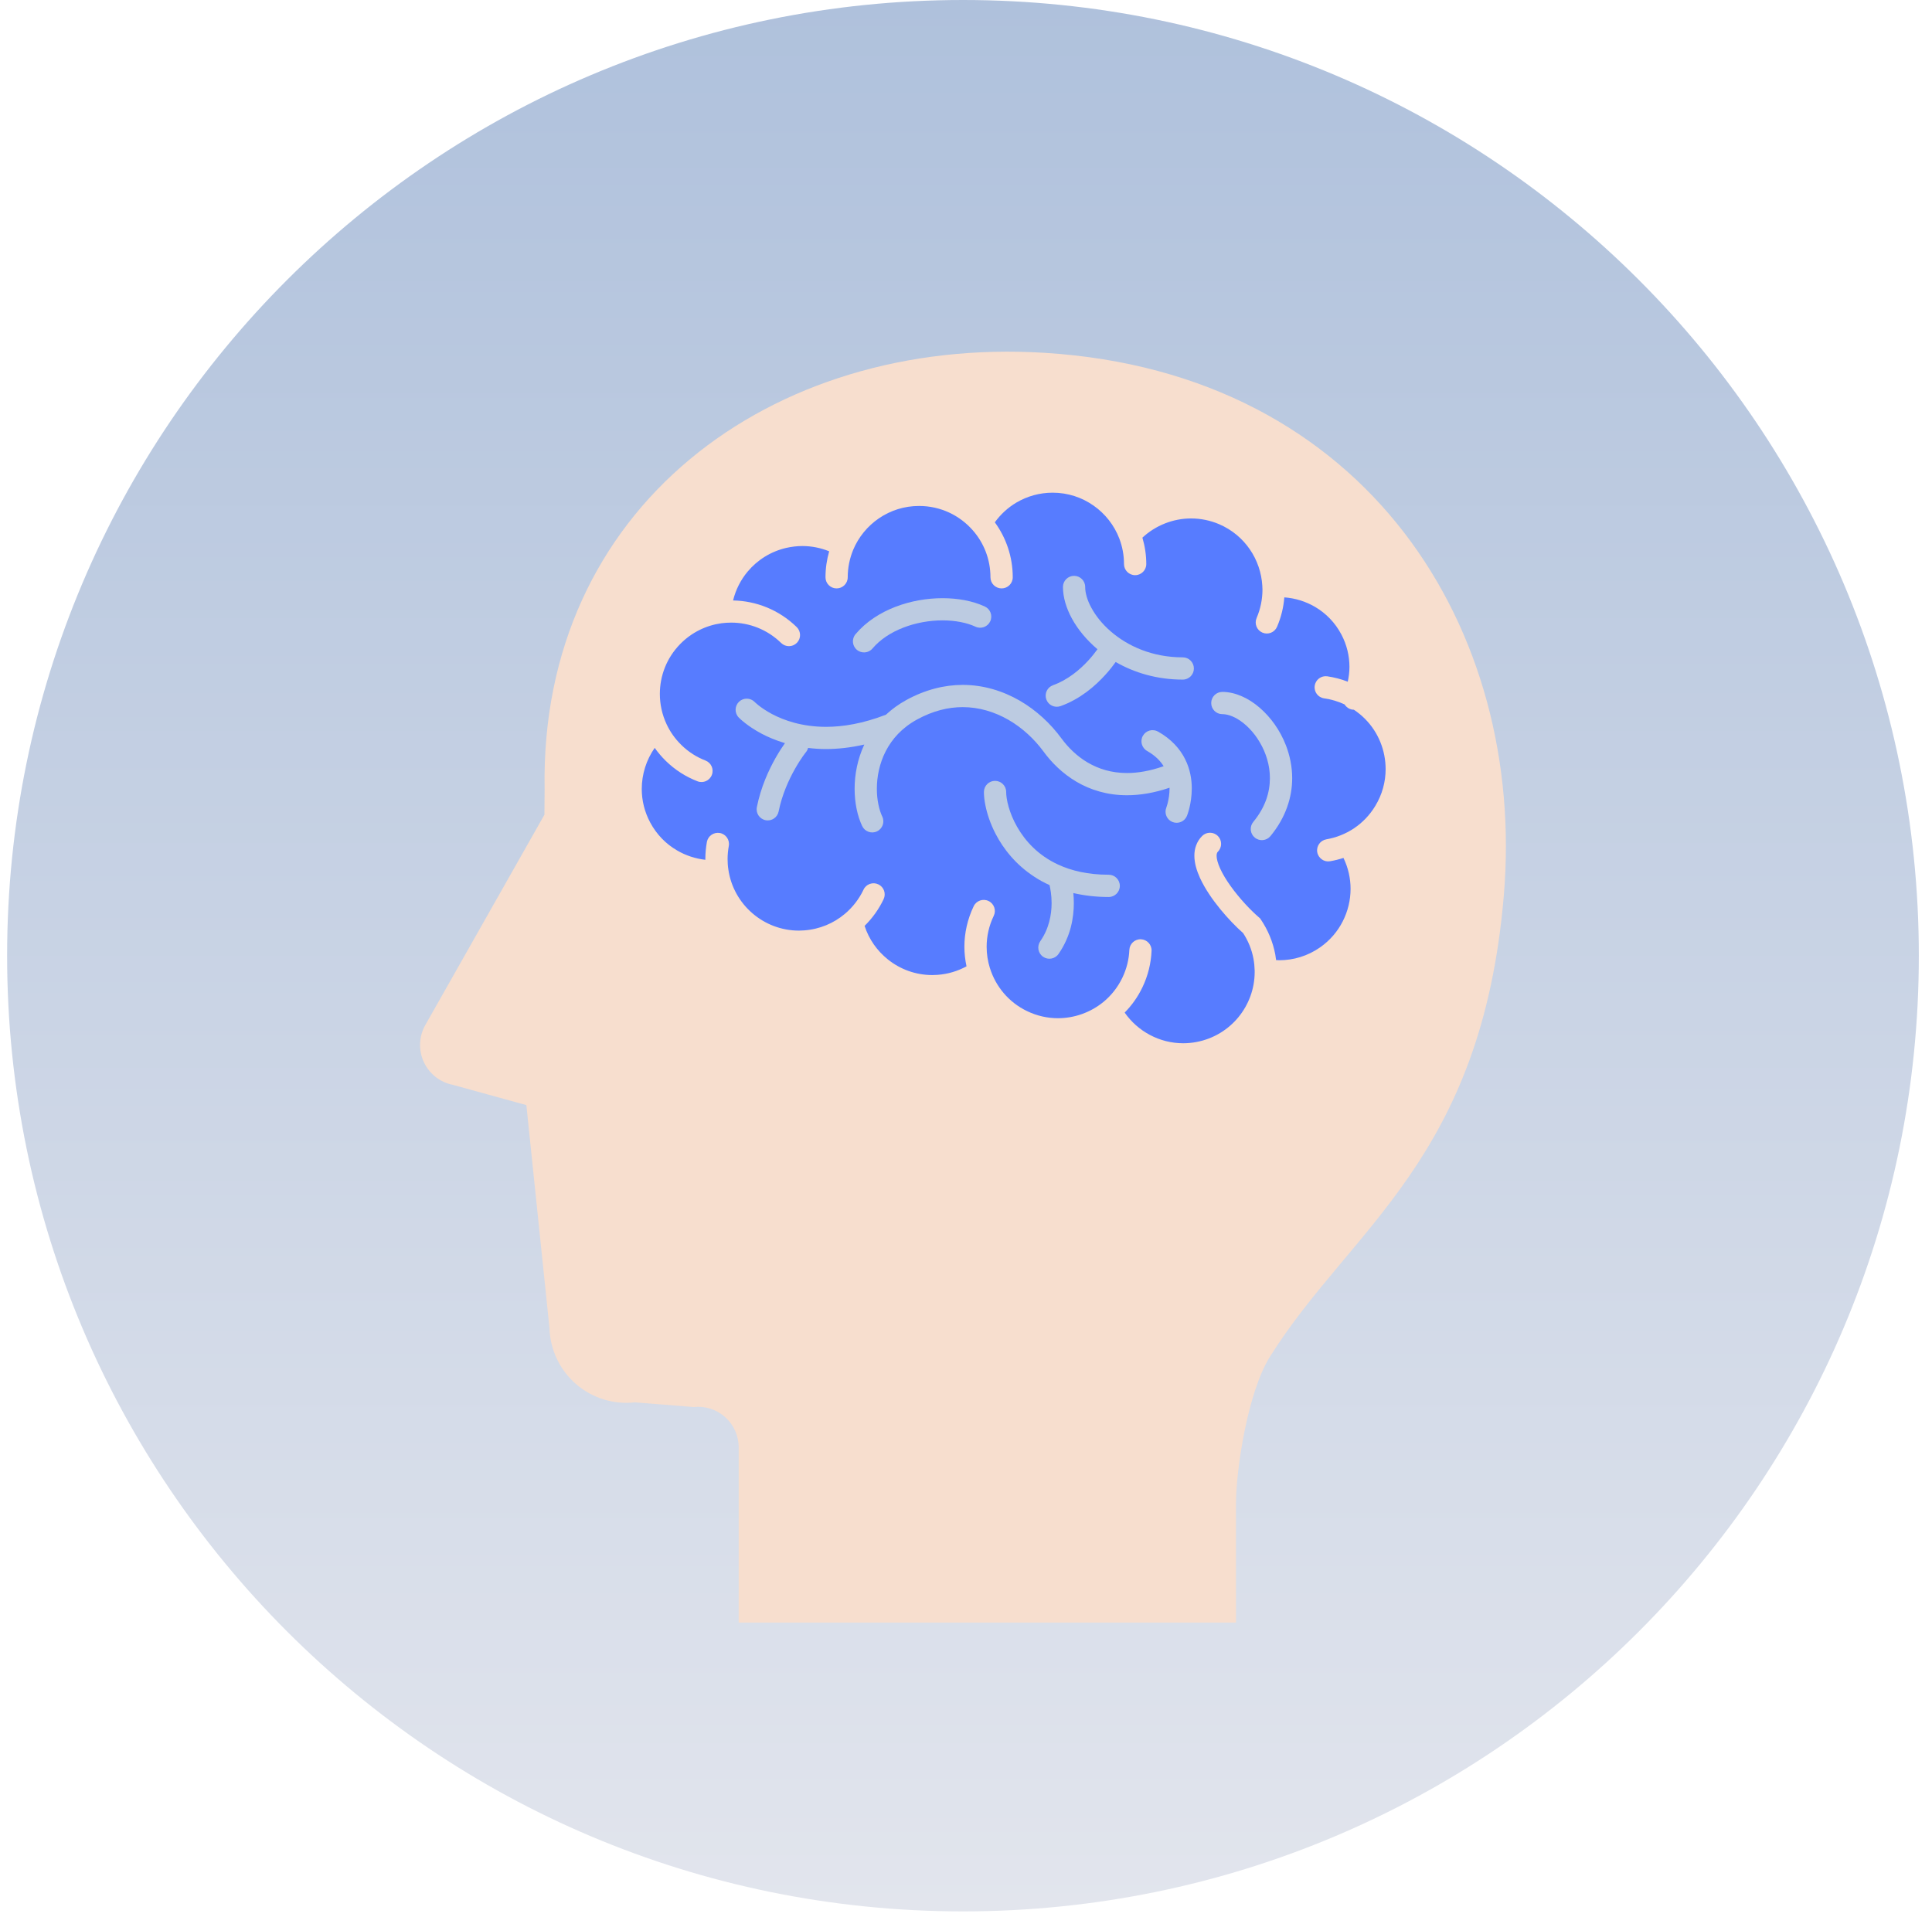
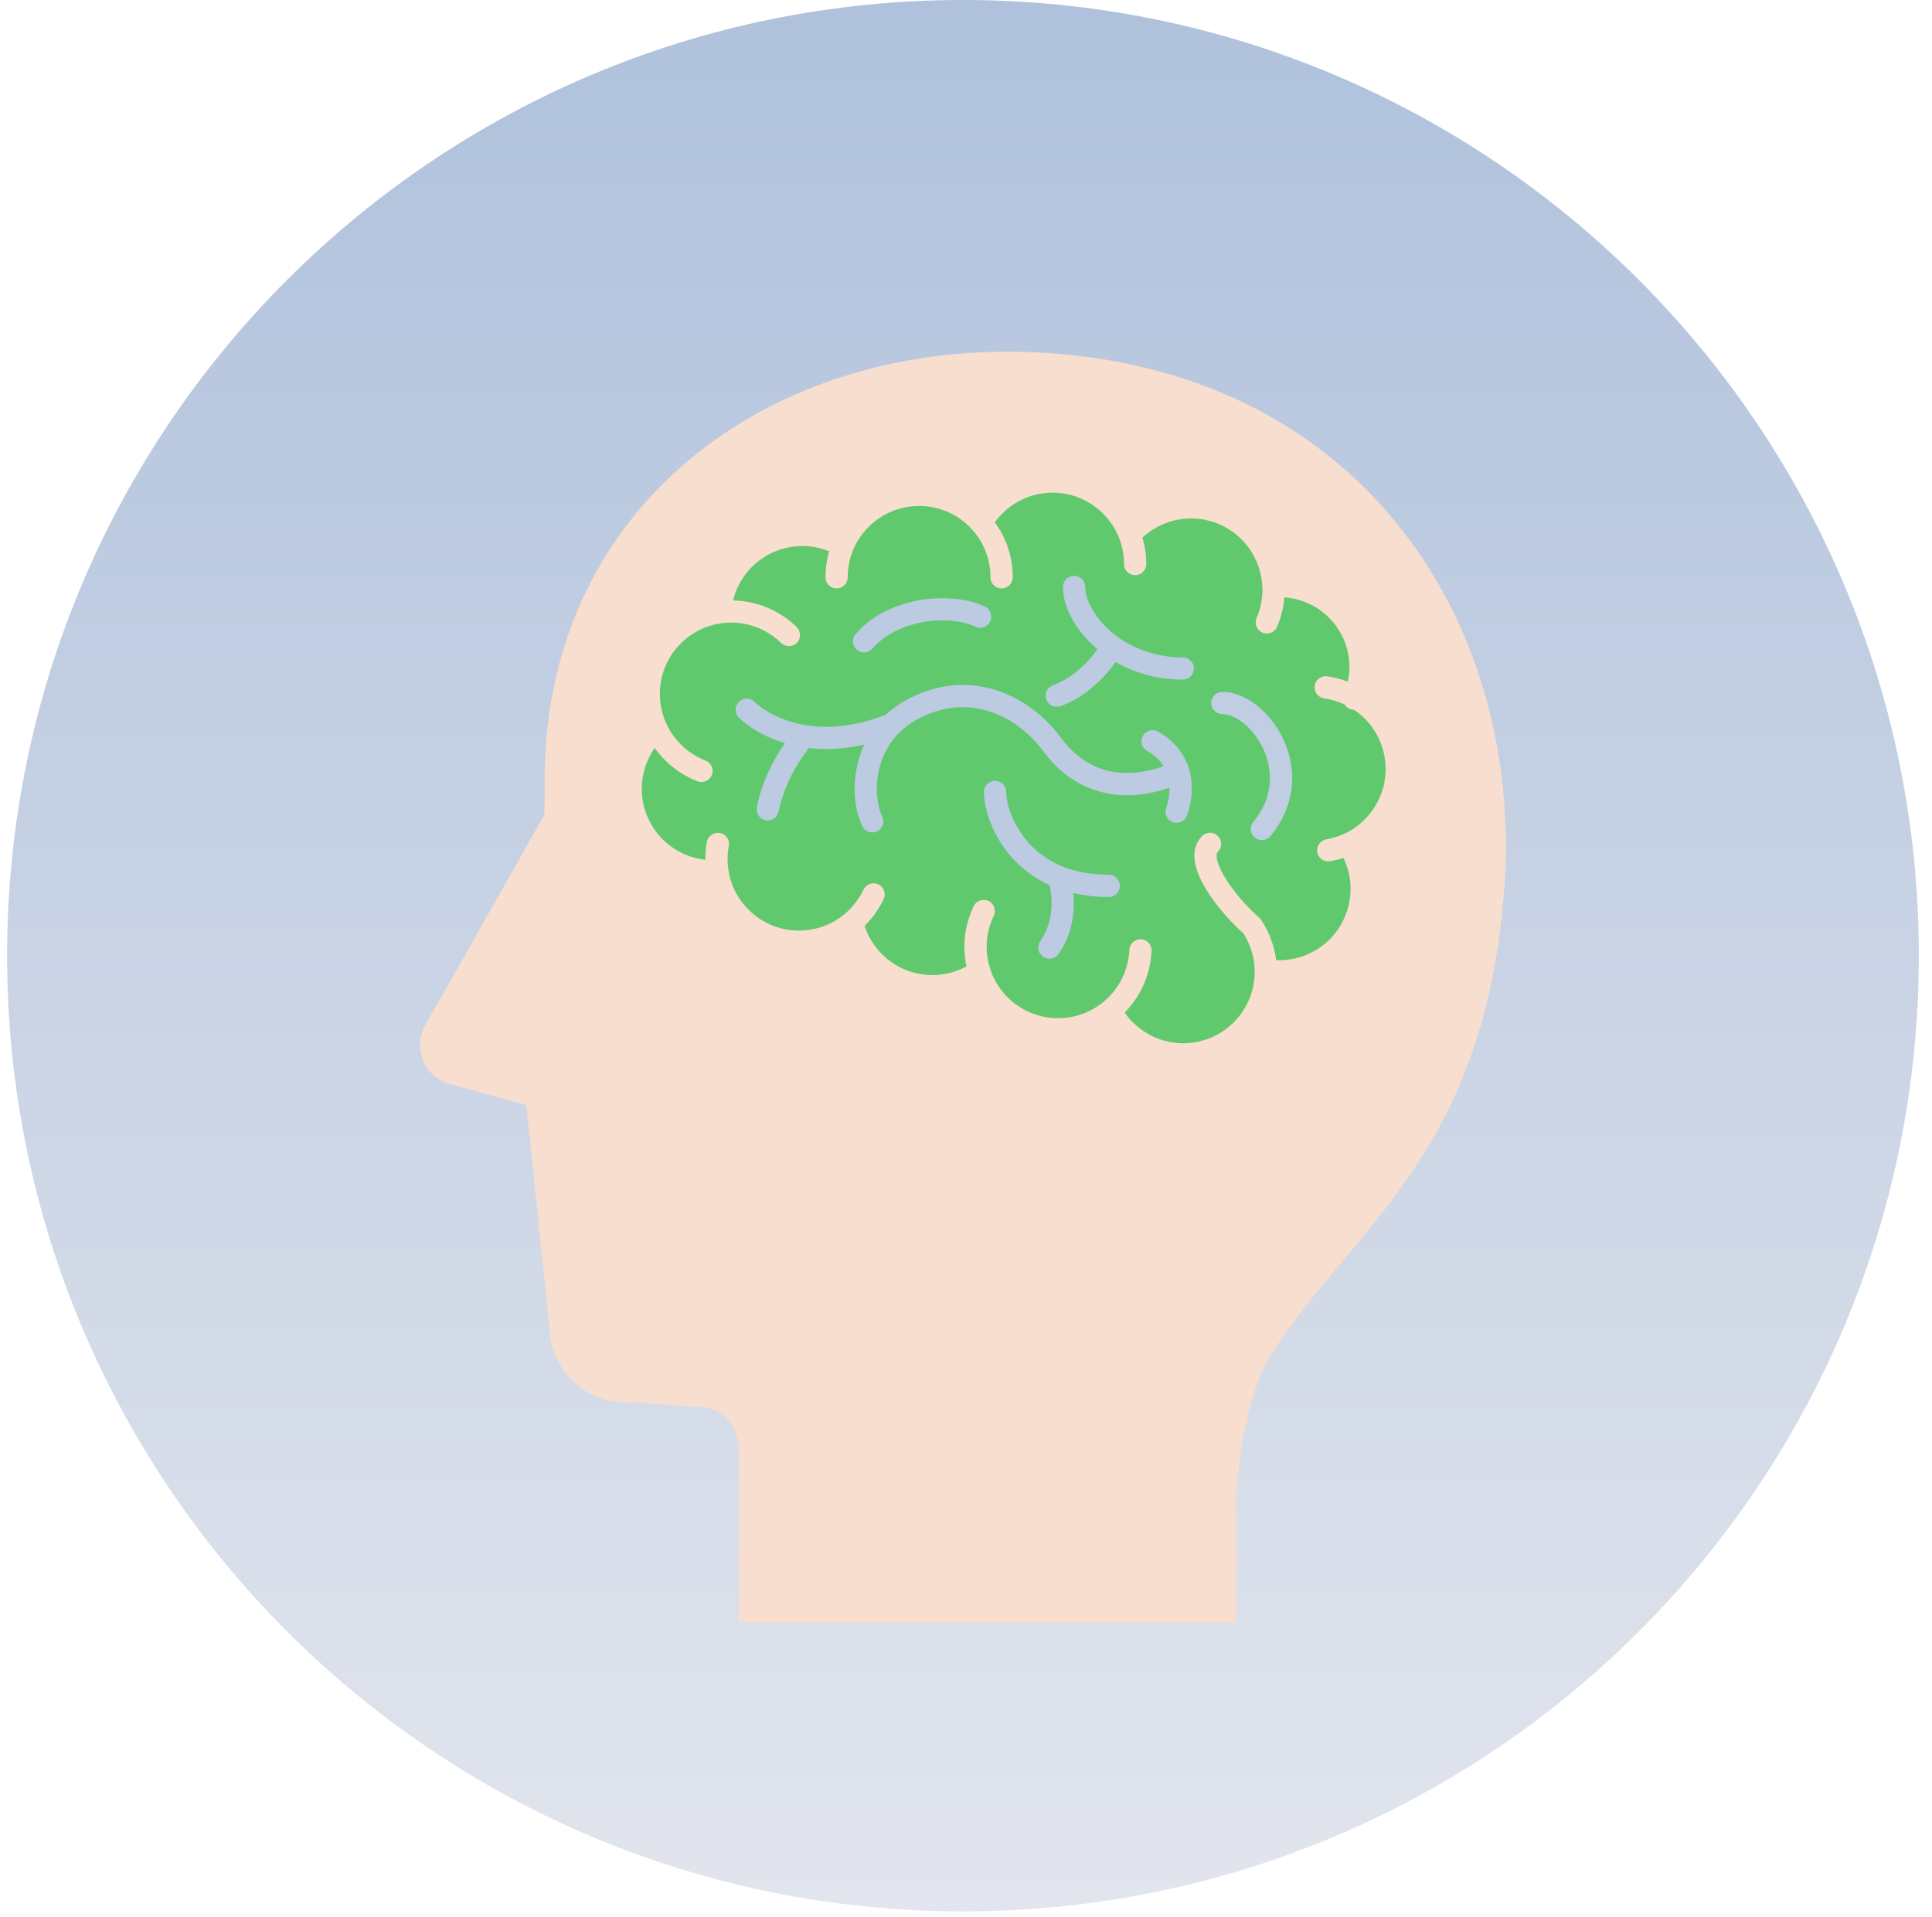
<svg xmlns="http://www.w3.org/2000/svg" width="127" height="126" viewBox="0 0 127 126" fill="none">
  <circle cx="63.301" cy="62.833" r="62.833" fill="url(#paint0_linear_4741_2343)" />
-   <circle cx="66.319" cy="54.791" r="26.641" fill="#577CFF" />
+   <circle cx="66.319" cy="54.791" r="26.641" fill="#60c96d" />
  <path d="M72.88 57.51C71.515 57.51 70.427 57.247 69.554 56.842C68.246 56.236 67.399 55.303 66.866 54.372C66.6 53.909 66.416 53.448 66.301 53.043C66.185 52.639 66.14 52.283 66.141 52.071C66.141 51.665 65.814 51.338 65.409 51.338C65.005 51.338 64.678 51.665 64.678 52.071C64.678 52.334 64.71 52.624 64.775 52.943C64.887 53.503 65.097 54.148 65.442 54.815C65.956 55.809 66.775 56.855 67.999 57.647C68.306 57.85 68.635 58.031 68.992 58.192C69.049 58.435 69.128 58.861 69.127 59.378C69.127 59.752 69.085 60.168 68.972 60.597C68.859 61.025 68.676 61.46 68.38 61.885C68.153 62.219 68.234 62.673 68.567 62.903C68.898 63.132 69.353 63.051 69.583 62.718C69.983 62.142 70.237 61.542 70.387 60.971C70.536 60.399 70.588 59.854 70.588 59.378C70.588 59.14 70.575 58.916 70.556 58.715C71.26 58.877 72.03 58.974 72.88 58.974C73.284 58.974 73.612 58.646 73.612 58.242C73.612 57.838 73.284 57.51 72.88 57.51Z" fill="#BCCBE1" />
  <path d="M76.123 48.098C75.771 47.902 75.327 48.023 75.127 48.376C74.928 48.726 75.053 49.172 75.405 49.372C75.944 49.681 76.272 50.022 76.492 50.375C75.59 50.691 74.793 50.823 74.085 50.823C73.053 50.822 72.209 50.549 71.494 50.13C70.784 49.713 70.211 49.14 69.775 48.548C69.057 47.568 68.124 46.697 67.023 46.06C65.922 45.427 64.651 45.029 63.284 45.029C62.088 45.029 60.828 45.338 59.577 46.024C59.067 46.303 58.622 46.631 58.237 46.989C56.716 47.575 55.407 47.787 54.297 47.787C52.717 47.784 51.538 47.362 50.749 46.946C50.356 46.737 50.062 46.53 49.871 46.38C49.776 46.303 49.705 46.244 49.662 46.204L49.619 46.162L49.611 46.154C49.33 45.867 48.87 45.859 48.578 46.138C48.288 46.419 48.28 46.88 48.56 47.172C48.602 47.214 49.103 47.726 50.066 48.238C50.487 48.461 51.003 48.679 51.599 48.858C51.441 49.081 51.224 49.408 50.988 49.822C50.536 50.62 50.016 51.743 49.753 53.062C49.671 53.461 49.929 53.845 50.325 53.924C50.721 54.005 51.105 53.745 51.184 53.349C51.406 52.237 51.862 51.246 52.261 50.544C52.461 50.189 52.644 49.912 52.777 49.721C52.844 49.628 52.897 49.555 52.933 49.509C52.951 49.486 52.964 49.47 52.972 49.459L52.983 49.449L52.984 49.446C53.05 49.364 53.094 49.271 53.12 49.172C53.491 49.22 53.882 49.247 54.297 49.247C55.065 49.247 55.908 49.156 56.815 48.951C56.363 49.919 56.179 50.931 56.178 51.857C56.18 52.788 56.358 53.637 56.676 54.311C56.849 54.675 57.285 54.832 57.649 54.659C58.013 54.485 58.17 54.05 57.996 53.685C57.794 53.264 57.638 52.595 57.641 51.857C57.639 51.059 57.814 50.184 58.226 49.383C58.641 48.583 59.282 47.854 60.28 47.306C61.331 46.729 62.338 46.492 63.284 46.49C64.365 46.492 65.382 46.804 66.292 47.327C67.2 47.85 67.992 48.588 68.596 49.411C69.127 50.137 69.839 50.851 70.753 51.391C71.666 51.931 72.788 52.286 74.085 52.284C74.943 52.284 75.874 52.131 76.879 51.79L76.88 51.841C76.88 52.199 76.824 52.525 76.768 52.756C76.742 52.869 76.713 52.962 76.693 53.019C76.684 53.049 76.677 53.071 76.672 53.084L76.668 53.095V53.096C76.52 53.47 76.7 53.893 77.075 54.044C77.45 54.193 77.876 54.01 78.026 53.637C78.046 53.585 78.338 52.853 78.342 51.841C78.342 51.261 78.241 50.579 77.901 49.907C77.566 49.231 76.987 48.585 76.123 48.098Z" fill="#BCCBE1" />
  <path d="M57.354 42.635C57.858 42.041 58.573 41.574 59.388 41.261C60.203 40.944 61.11 40.787 61.961 40.787C62.788 40.787 63.56 40.939 64.124 41.203C64.493 41.373 64.927 41.212 65.094 40.846C65.263 40.48 65.104 40.044 64.739 39.877C63.922 39.499 62.961 39.33 61.961 39.328C60.933 39.328 59.862 39.512 58.861 39.896C57.865 40.28 56.939 40.867 56.241 41.692C55.978 41.999 56.017 42.46 56.324 42.72C56.633 42.983 57.096 42.943 57.354 42.635Z" fill="#BCCBE1" />
  <path d="M68.652 23.196C50.632 22.087 35.457 33.423 35.801 51.893L35.788 53.565L27.959 67.39C27.537 68.135 27.499 69.039 27.857 69.817C28.214 70.596 28.922 71.156 29.763 71.322L34.601 72.656L36.12 87.316C36.161 88.729 36.789 90.061 37.855 90.988C38.921 91.917 40.328 92.356 41.732 92.199L45.595 92.507C46.349 92.423 47.104 92.664 47.669 93.171C48.234 93.676 48.558 94.399 48.558 95.158V106.678H81.247C81.247 106.678 81.247 101.092 81.247 98.864C81.247 96.634 82.017 91.539 83.475 89.205C88.775 80.732 97.401 76.224 98.856 58.848C100.313 41.47 89.941 24.507 68.652 23.196ZM90.4 52.994C89.667 54.205 88.482 54.959 87.188 55.182C86.791 55.252 86.522 55.628 86.589 56.027C86.66 56.424 87.038 56.694 87.435 56.623C87.732 56.572 88.024 56.498 88.313 56.405C88.624 57.051 88.78 57.745 88.78 58.436C88.78 59.174 88.604 59.907 88.267 60.57C87.932 61.232 87.435 61.822 86.783 62.281C85.962 62.856 85.029 63.13 84.103 63.132C84.029 63.132 83.957 63.124 83.884 63.122C83.868 63 83.853 62.879 83.832 62.76V62.758C83.672 61.911 83.341 61.136 82.888 60.462L82.833 60.38L82.758 60.315C82.205 59.84 81.471 59.062 80.904 58.268C80.618 57.872 80.376 57.471 80.212 57.114C80.046 56.755 79.97 56.444 79.973 56.26C79.973 56.178 79.985 56.121 80.001 56.084C80.014 56.048 80.028 56.026 80.056 55.997C80.341 55.713 80.341 55.249 80.056 54.962C79.77 54.678 79.308 54.678 79.024 54.962C78.844 55.139 78.709 55.353 78.628 55.581C78.543 55.803 78.512 56.035 78.512 56.26C78.515 56.766 78.668 57.246 78.882 57.722C79.209 58.432 79.695 59.137 80.222 59.781C80.718 60.385 81.243 60.929 81.715 61.345C82.041 61.843 82.279 62.407 82.396 63.028C82.444 63.29 82.469 63.55 82.475 63.799V63.804C82.475 63.836 82.476 63.869 82.476 63.903C82.476 65.007 82.083 66.053 81.407 66.876C80.731 67.697 79.779 68.294 78.65 68.507C78.356 68.563 78.064 68.59 77.776 68.59C76.226 68.591 74.792 67.811 73.93 66.573C74.395 66.102 74.791 65.551 75.091 64.924V64.925C75.466 64.15 75.663 63.329 75.698 62.515C75.716 62.113 75.404 61.772 75.002 61.754C74.596 61.736 74.256 62.05 74.238 62.452C74.212 63.072 74.062 63.694 73.776 64.287L73.775 64.29C73.467 64.925 73.04 65.457 72.53 65.877L72.528 65.878C71.687 66.564 70.628 66.943 69.545 66.943C68.863 66.943 68.17 66.794 67.512 66.475C66.295 65.89 65.449 64.847 65.075 63.654H65.073C64.931 63.201 64.857 62.725 64.857 62.247C64.857 61.564 65.006 60.871 65.324 60.212C65.5 59.848 65.346 59.411 64.982 59.237C64.62 59.062 64.183 59.213 64.007 59.577C63.594 60.436 63.394 61.35 63.394 62.247C63.394 62.682 63.445 63.112 63.534 63.532C62.963 63.843 62.32 64.043 61.625 64.093H61.623C61.509 64.101 61.398 64.106 61.285 64.106C60.187 64.106 59.171 63.725 58.365 63.079C57.661 62.515 57.121 61.757 56.834 60.873C57.347 60.368 57.773 59.773 58.086 59.114C58.258 58.748 58.102 58.314 57.737 58.142C57.373 57.969 56.934 58.124 56.764 58.491C56.475 59.103 56.054 59.647 55.54 60.08C54.807 60.699 53.883 61.096 52.855 61.17H52.854C52.739 61.178 52.628 61.184 52.517 61.184C50.197 61.184 48.216 59.469 47.88 57.177L47.879 57.17V57.166C47.86 57.056 47.848 56.942 47.84 56.824C47.832 56.712 47.828 56.597 47.828 56.484C47.828 56.19 47.856 55.899 47.908 55.618C47.98 55.221 47.718 54.84 47.321 54.766C46.926 54.695 46.543 54.954 46.468 55.351C46.402 55.719 46.366 56.097 46.366 56.484L46.367 56.528C45.71 56.454 45.072 56.244 44.502 55.909C43.779 55.488 43.166 54.87 42.742 54.078C42.364 53.371 42.186 52.618 42.186 51.871C42.186 50.907 42.485 49.961 43.037 49.17C43.25 49.471 43.491 49.754 43.76 50.02C44.378 50.626 45.092 51.074 45.848 51.366C46.225 51.514 46.647 51.326 46.793 50.948C46.941 50.572 46.751 50.149 46.377 50.003C45.798 49.78 45.256 49.439 44.786 48.977V48.976C44.37 48.57 44.048 48.108 43.818 47.613C43.523 46.985 43.375 46.302 43.375 45.624C43.376 44.434 43.819 43.256 44.713 42.343C45.474 41.567 46.433 41.113 47.428 40.975H47.429H47.431C47.644 40.948 47.856 40.934 48.068 40.934C49.255 40.935 50.434 41.382 51.35 42.275C51.639 42.555 52.1 42.553 52.384 42.263C52.666 41.975 52.66 41.514 52.373 41.23C51.208 40.089 49.699 39.505 48.189 39.478C48.359 38.779 48.687 38.128 49.146 37.58C49.783 36.821 50.655 36.259 51.696 36.019C52.051 35.94 52.4 35.9 52.747 35.9C53.359 35.9 53.956 36.023 54.506 36.246C54.35 36.791 54.264 37.363 54.264 37.956C54.264 38.359 54.591 38.685 54.995 38.685C55.398 38.685 55.725 38.359 55.725 37.956C55.725 37.317 55.855 36.707 56.083 36.152C56.436 35.304 57.034 34.582 57.784 34.072C58.537 33.561 59.438 33.265 60.416 33.265C61.826 33.265 63.084 33.881 63.946 34.865C64.672 35.69 65.108 36.77 65.108 37.956C65.108 38.359 65.437 38.685 65.84 38.685C66.244 38.685 66.573 38.359 66.573 37.956C66.573 36.606 66.135 35.353 65.395 34.34C65.774 33.816 66.256 33.371 66.814 33.041C67.512 32.63 68.325 32.392 69.196 32.392C70.2 32.392 71.122 32.705 71.883 33.239C72.647 33.773 73.243 34.531 73.58 35.41H73.579C73.778 35.932 73.886 36.493 73.886 37.085C73.886 37.488 74.215 37.815 74.618 37.815C75.021 37.815 75.351 37.488 75.351 37.085C75.351 36.481 75.258 35.9 75.096 35.348C75.963 34.543 77.111 34.086 78.296 34.086C78.915 34.086 79.543 34.209 80.15 34.468C80.996 34.834 81.675 35.413 82.159 36.119C82.644 36.826 82.928 37.656 82.978 38.515C82.984 38.603 82.988 38.691 82.988 38.779C82.985 39.4 82.863 40.025 82.603 40.633C82.443 41.004 82.615 41.433 82.985 41.592C83.357 41.751 83.785 41.581 83.946 41.21C84.217 40.579 84.373 39.928 84.425 39.275C85.142 39.326 85.84 39.543 86.458 39.908C87.162 40.324 87.765 40.934 88.176 41.715C88.536 42.398 88.705 43.124 88.706 43.844C88.706 44.173 88.666 44.499 88.595 44.819C88.157 44.647 87.701 44.531 87.246 44.464C86.849 44.409 86.477 44.688 86.423 45.088C86.365 45.489 86.644 45.858 87.042 45.913C87.502 45.978 87.955 46.11 88.387 46.314C88.462 46.439 88.578 46.542 88.722 46.605C88.811 46.644 88.906 46.663 88.999 46.663C89.269 46.843 89.514 47.046 89.734 47.267L89.735 47.269C90.613 48.153 91.084 49.347 91.084 50.567C91.084 51.395 90.865 52.233 90.4 52.994Z" fill="#F7DECE" />
  <path d="M82.806 46.531C82.444 46.218 82.054 45.961 81.642 45.782C81.229 45.599 80.794 45.49 80.349 45.49C79.945 45.49 79.619 45.818 79.619 46.222C79.619 46.626 79.945 46.952 80.349 46.952C80.618 46.952 80.956 47.045 81.316 47.252C81.852 47.559 82.409 48.112 82.811 48.802C83.22 49.493 83.48 50.313 83.477 51.163C83.475 52.096 83.181 53.071 82.383 54.039C82.128 54.349 82.171 54.811 82.482 55.067C82.794 55.326 83.256 55.28 83.512 54.972C84.515 53.759 84.943 52.417 84.942 51.163C84.942 50.401 84.786 49.67 84.531 49.005C84.144 48.007 83.53 47.156 82.806 46.531Z" fill="#C0CDE2" />
  <path d="M77.75 43.218C75.741 43.218 74.128 42.477 73.011 41.509C72.453 41.026 72.026 40.486 71.746 39.968C71.461 39.451 71.332 38.959 71.335 38.59C71.335 38.187 71.007 37.859 70.605 37.859C70.2 37.859 69.873 38.187 69.873 38.59C69.876 39.276 70.09 39.982 70.461 40.666C70.852 41.38 71.421 42.074 72.142 42.684C71.997 42.885 71.797 43.148 71.539 43.426C70.983 44.034 70.18 44.707 69.22 45.049C68.843 45.183 68.643 45.601 68.779 45.982C68.914 46.363 69.331 46.559 69.713 46.425C71.014 45.958 71.986 45.105 72.648 44.379C72.942 44.057 73.17 43.76 73.34 43.524C74.549 44.221 76.043 44.681 77.75 44.681C78.154 44.681 78.48 44.354 78.48 43.951C78.48 43.547 78.154 43.218 77.75 43.218Z" fill="#BCCBE1" />
-   <defs>
-     <linearGradient id="paint0_linear_4741_2343" x1="63.301" y1="0" x2="63.301" y2="125.665" gradientUnits="userSpaceOnUse">
-       <stop stop-color="#AFC1DC" />
-       <stop offset="1" stop-color="#E2E5ED" />
+   <defs fill="#000000">
+     <linearGradient id="paint0_linear_4741_2343" x1="63.301" y1="0" x2="63.301" y2="125.665" gradientUnits="userSpaceOnUse" fill="#000000">
+       <stop stop-color="#AFC1DC" fill="#000000" />
+       <stop offset="1" stop-color="#E2E5ED" fill="#000000" />
    </linearGradient>
  </defs>
</svg>
